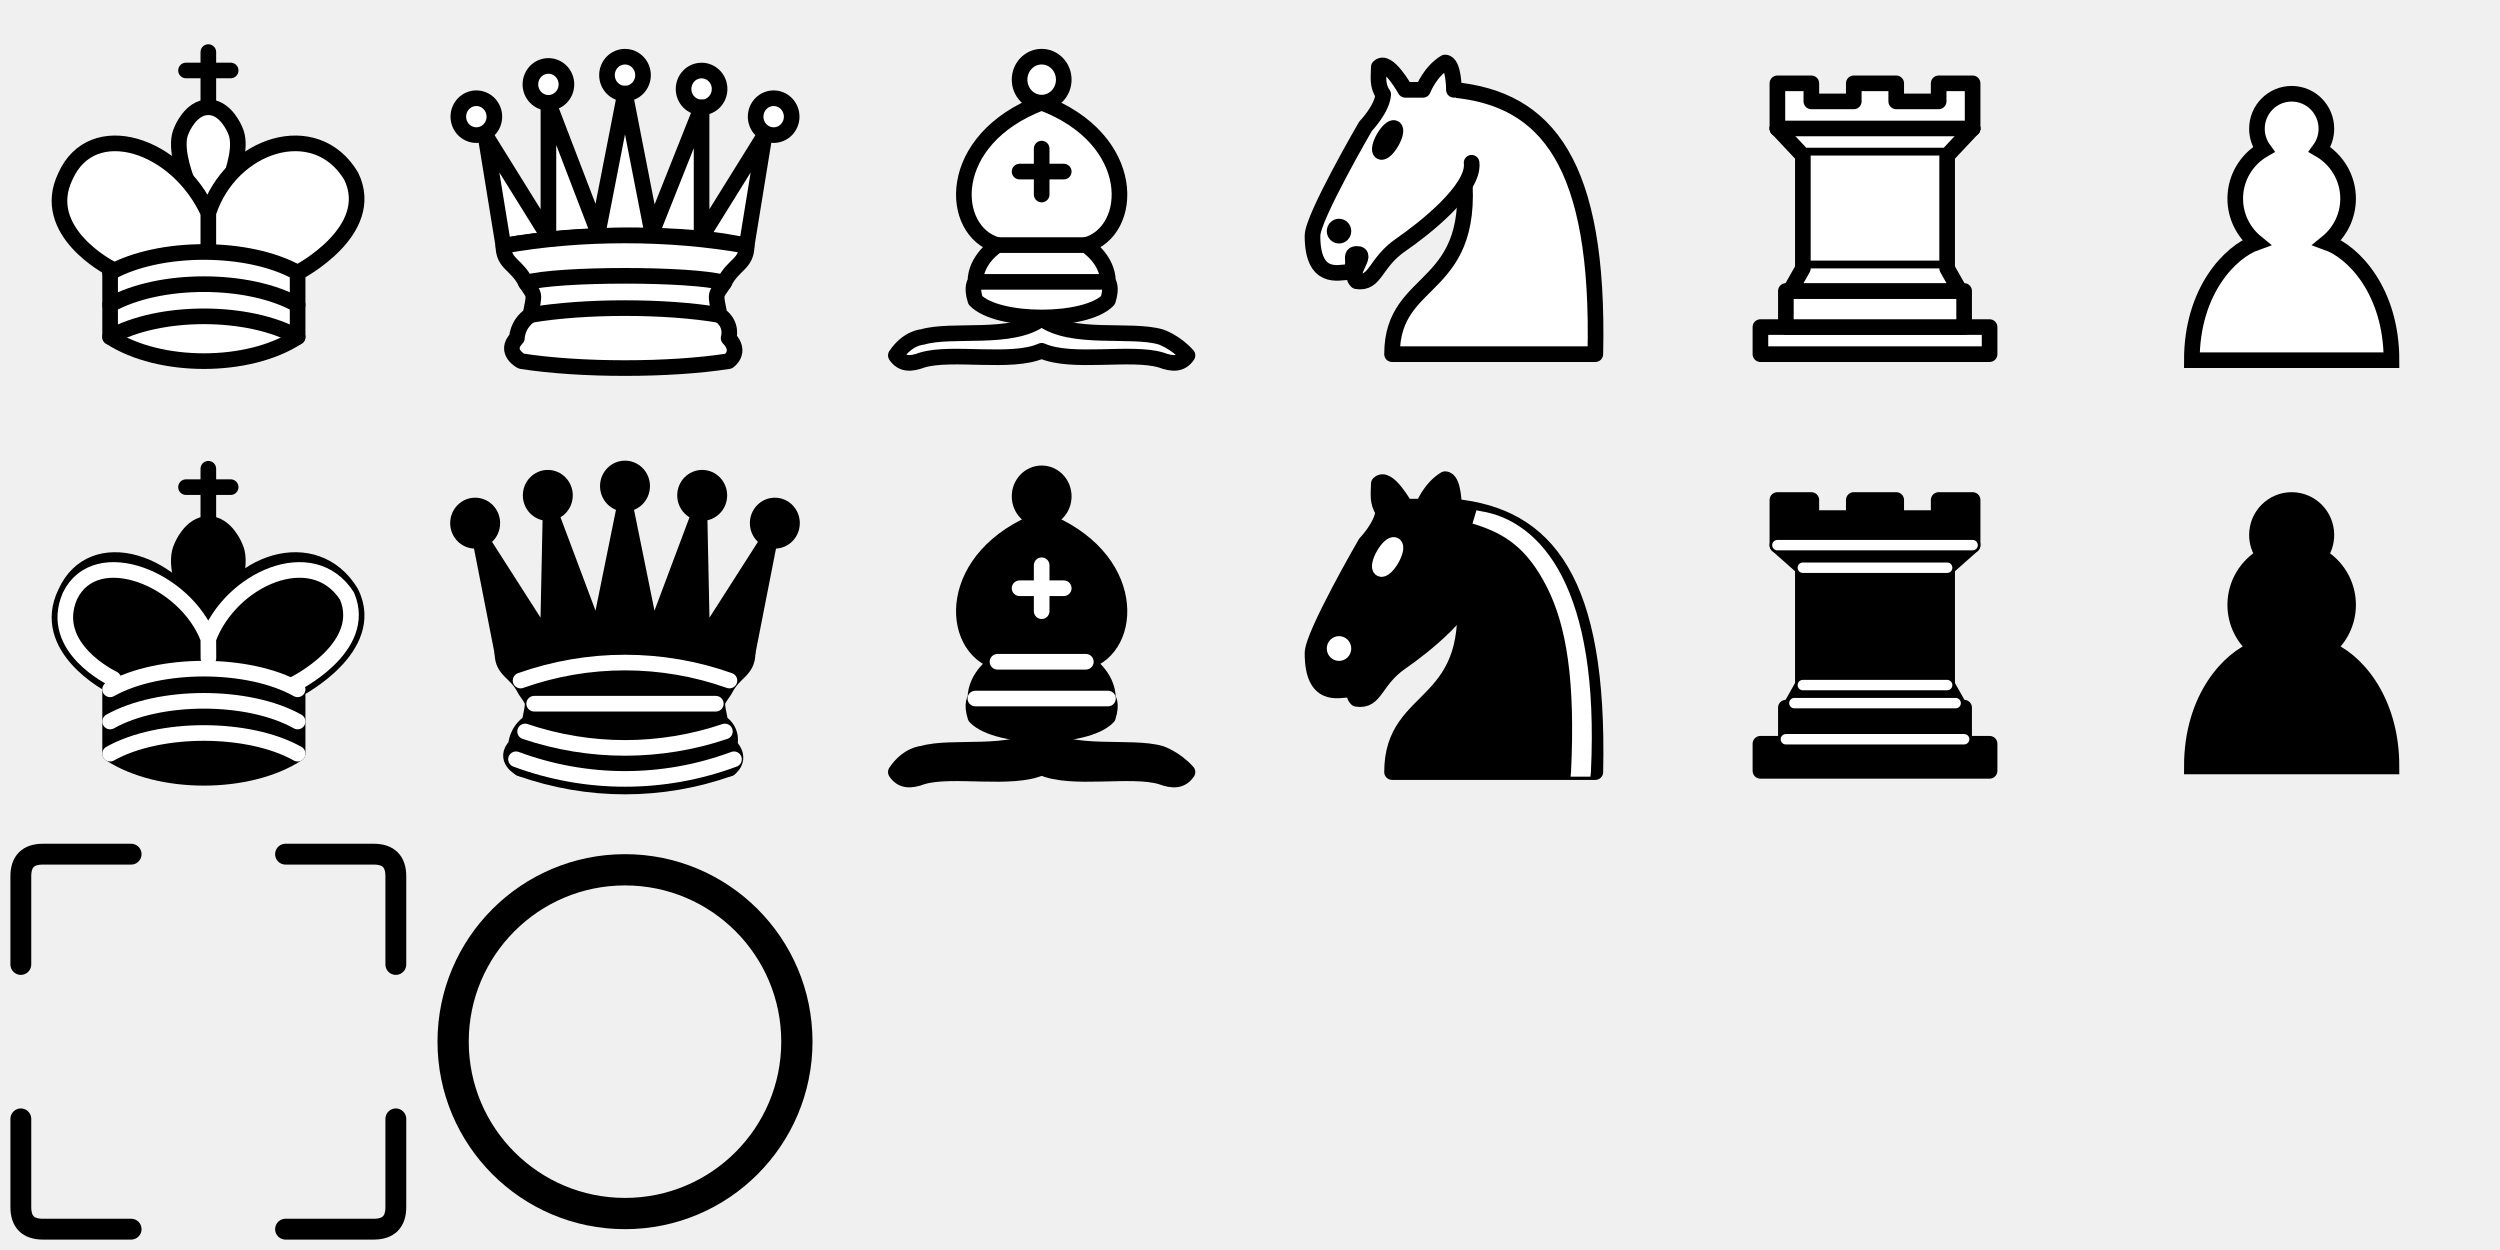
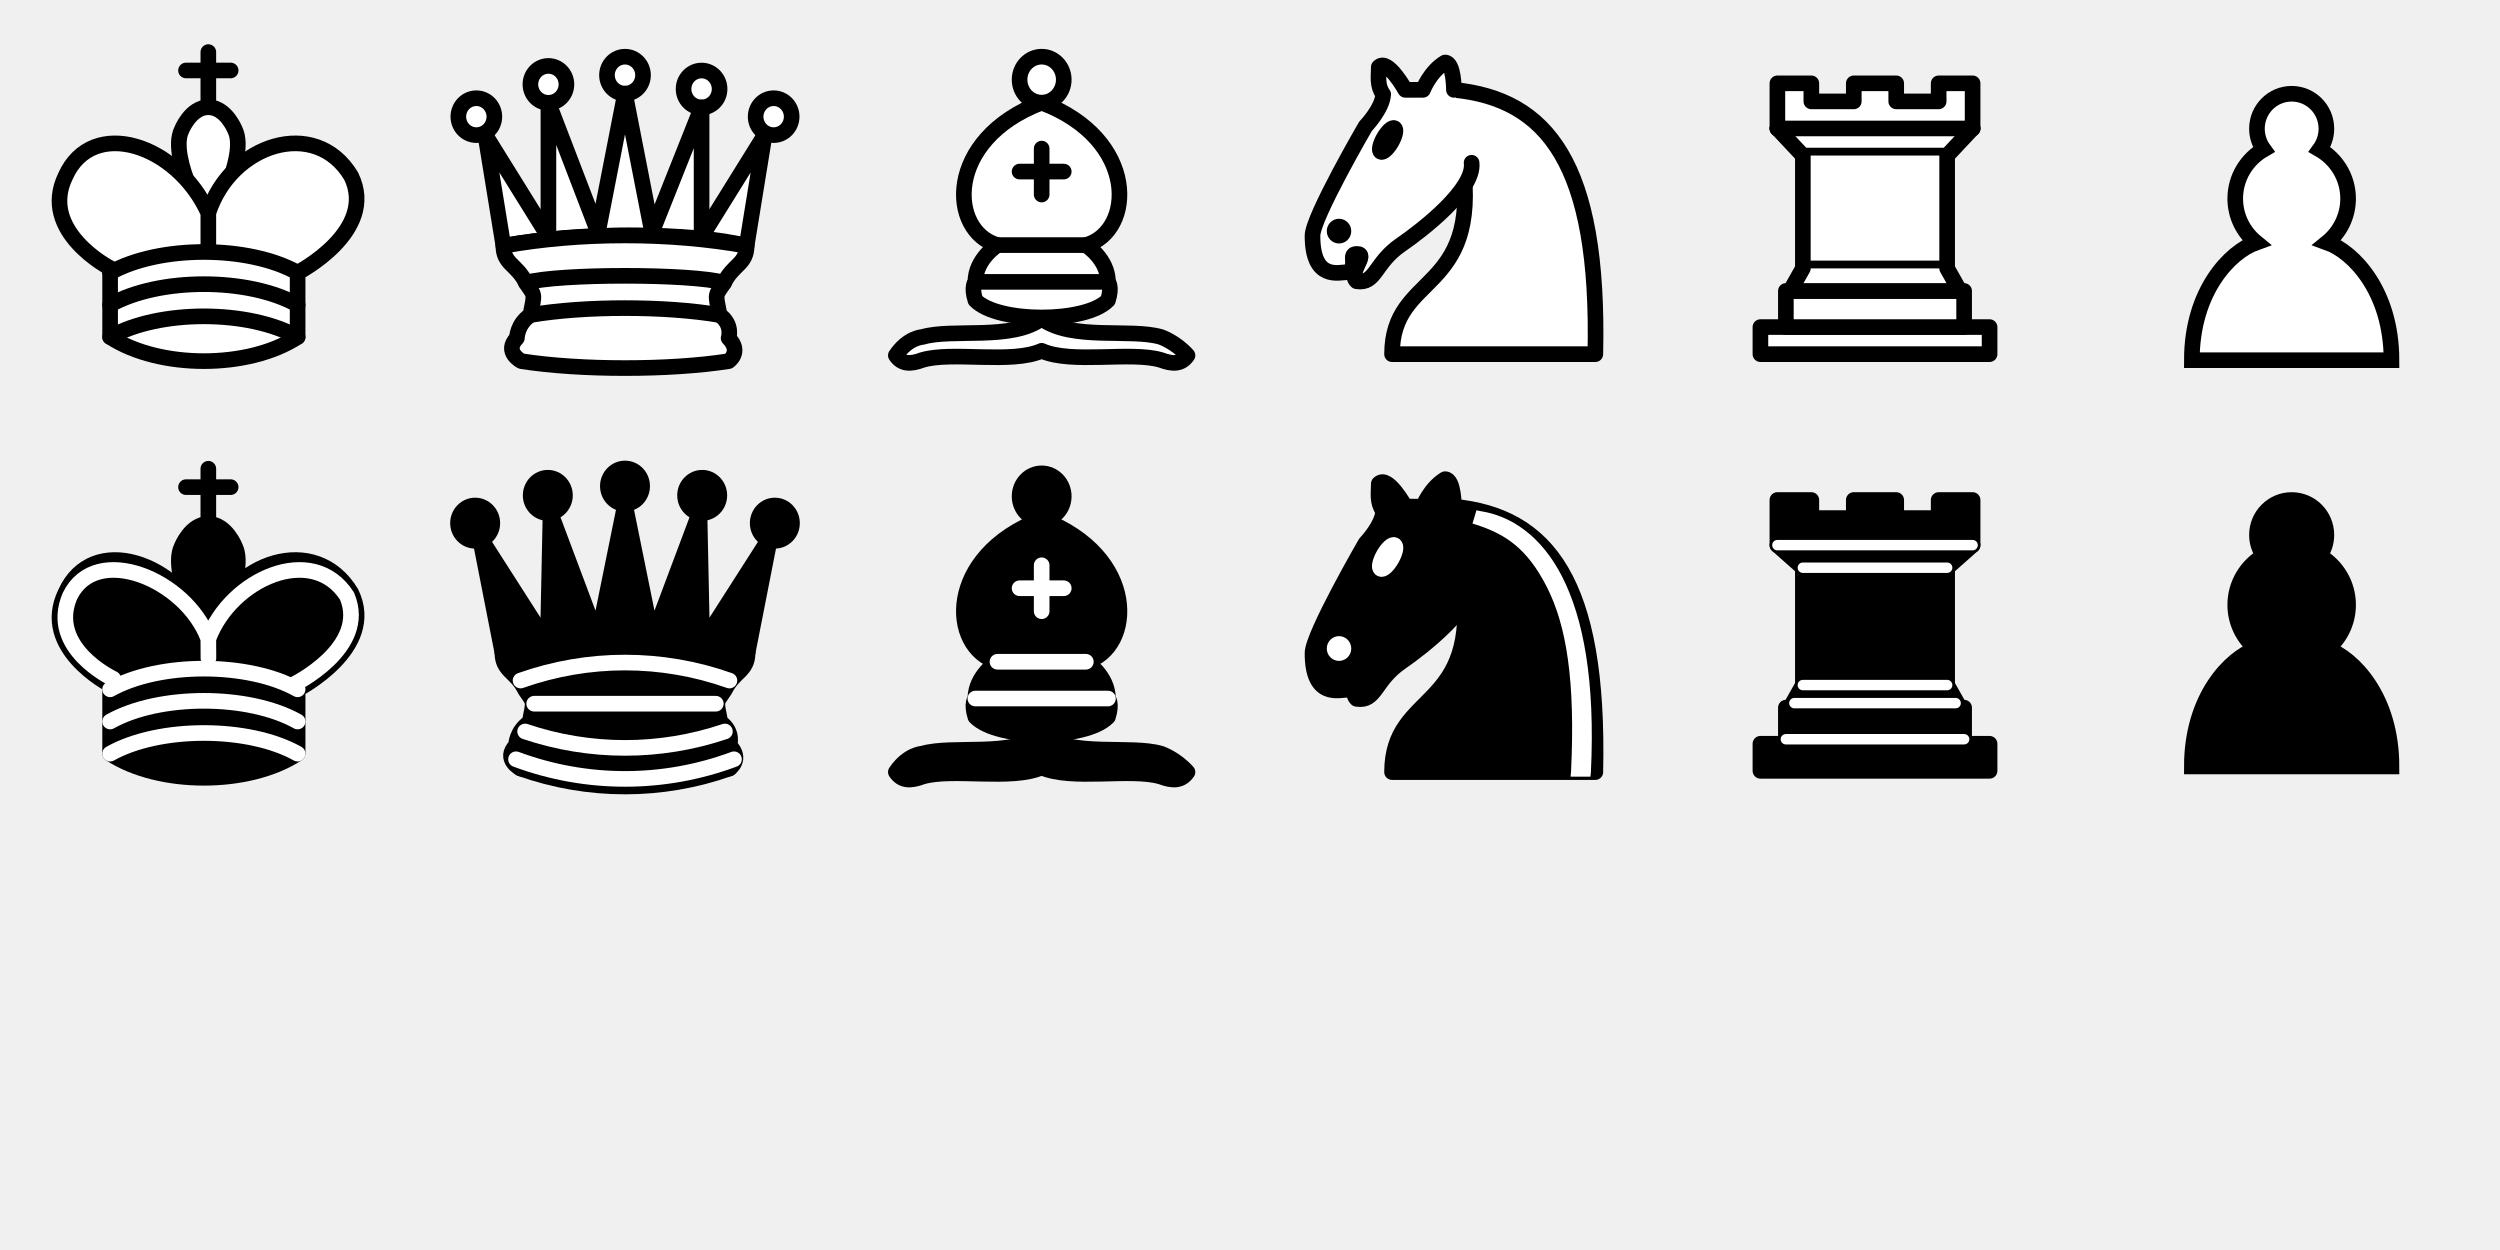
<svg xmlns="http://www.w3.org/2000/svg" width="240px" height="120px" viewBox="0 0 240 120" version="1.1">
  <defs />
  <g id="Sprite" stroke="none" stroke-width="1" fill="none" fill-rule="evenodd">
    <g id="wk" stroke-linecap="round" stroke-linejoin="round" transform="translate(5, 5)" stroke="#000000" stroke-width="1.5">
      <path d="M15,4.968 L15,0" id="Shape" />
      <path d="M12.857,1.765 L17.143,1.765" id="Shape" />
      <path d="M17.571,7.5 C17.571,7.5 16.714,5.294 15,5.294 C13.286,5.294 12.429,7.5 12.429,7.5 C11.143,10.147 15,16.765 15,16.765 C15,16.765 18.857,10.147 17.571,7.5 Z" id="Shape" fill="#FFFFFF" fill-rule="nonzero" />
      <path d="M5.571,27.353 C10.286,30.441 18.857,30.441 23.571,27.353 L23.571,21.176 C23.571,21.176 31.286,17.206 28.714,11.912 C25.286,6.176 17.143,8.824 15,15.441 L15,18.529 L15,15.441 C12,8.824 3.857,6.176 1.286,11.912 C-1.286,17.206 5.571,20.735 5.571,20.735 L5.571,27.353 Z" id="Shape" fill="#FFFFFF" fill-rule="nonzero" />
      <path d="M5.571,21.176 C10.286,18.529 18.857,18.529 23.571,21.176" id="Shape" />
      <path d="M5.571,24.265 C10.286,21.618 18.857,21.618 23.571,24.265" id="Shape" />
      <path d="M5.571,27.353 C10.286,24.706 18.857,24.706 23.571,27.353" id="Shape" />
    </g>
    <g id="wq" stroke-linecap="round" stroke-linejoin="round" transform="translate(44, 5)" stroke="#000000" stroke-width="1.5">
      <path d="M3.459,6.2 C3.459,7.178 2.685,7.971 1.73,7.971 C0.774,7.971 0,7.178 0,6.2 C0,5.222 0.774,4.429 1.73,4.429 C2.685,4.429 3.459,5.222 3.459,6.2 Z" id="Shape" fill="#FFFFFF" />
      <path d="M17.73,2.214 C17.73,3.193 16.955,3.986 16,3.986 C15.045,3.986 14.27,3.193 14.27,2.214 C14.27,1.236 15.045,0.443 16,0.443 C16.955,0.443 17.73,1.236 17.73,2.214 Z" id="Shape" fill="#FFFFFF" />
      <path d="M32,6.2 C32,7.178 31.226,7.971 30.27,7.971 C29.315,7.971 28.541,7.178 28.541,6.2 C28.541,5.222 29.315,4.429 30.27,4.429 C31.226,4.429 32,5.222 32,6.2 Z" id="Shape" fill="#FFFFFF" />
      <path d="M10.378,3.1 C10.378,4.078 9.604,4.871 8.649,4.871 C7.693,4.871 6.919,4.078 6.919,3.1 C6.919,2.122 7.693,1.329 8.649,1.329 C9.604,1.329 10.378,2.122 10.378,3.1 Z" id="Shape" fill="#FFFFFF" />
      <path d="M25.081,3.543 C25.081,4.521 24.307,5.314 23.351,5.314 C22.396,5.314 21.622,4.521 21.622,3.543 C21.622,2.565 22.396,1.771 23.351,1.771 C24.307,1.771 25.081,2.565 25.081,3.543 Z" id="Shape" fill="#FFFFFF" />
      <path d="M4.324,18.6 C11.676,17.271 22.486,17.271 27.676,18.6 L29.405,7.971 L23.351,17.714 L23.351,5.314 L18.595,17.271 L16,3.986 L13.405,17.271 L8.649,4.871 L8.649,17.714 L2.595,7.971 L4.324,18.6 Z" id="Shape" fill="#FFFFFF" />
      <path d="M4.324,18.6 C4.324,20.371 5.622,20.371 6.486,22.143 C7.351,23.471 7.351,23.029 6.919,25.243 C5.622,26.129 5.622,27.457 5.622,27.457 C4.324,28.786 6.054,29.671 6.054,29.671 C11.676,30.557 20.324,30.557 25.946,29.671 C25.946,29.671 27.243,28.786 25.946,27.457 C25.946,27.457 26.378,26.129 25.081,25.243 C24.649,23.029 24.649,23.471 25.514,22.143 C26.378,20.371 27.676,20.371 27.676,18.6 C20.324,17.271 11.676,17.271 4.324,18.6 Z" id="Shape" fill="#FFFFFF" />
      <path d="M6.486,22.143 C9.514,21.257 22.486,21.257 25.514,22.143" id="Shape" />
      <path d="M6.919,25.243 C12.108,24.357 19.892,24.357 25.081,25.243" id="Shape" />
    </g>
    <g id="wb" stroke-linecap="round" stroke-linejoin="round" transform="translate(86, 5)" stroke="#000000" stroke-width="1.5">
      <g id="Group" fill="#FFFFFF" fill-rule="nonzero">
        <path d="M2.545,27.353 C5.422,26.497 11.124,27.732 14,25.588 C16.876,27.732 22.578,26.497 25.455,27.353 C25.455,27.353 26.855,27.829 28,29.118 C27.423,29.974 26.6,29.991 25.455,29.559 C22.578,28.703 16.876,29.965 14,28.676 C11.124,29.965 5.422,28.703 2.545,29.559 C1.397,29.991 0.574,29.974 0,29.118 C1.149,27.406 2.545,27.353 2.545,27.353 Z" id="Shape" />
        <path d="M7.636,23.824 C9.758,26.029 18.242,26.029 20.364,23.824 C20.788,22.5 20.364,22.059 20.364,22.059 C20.364,19.853 18.242,18.529 18.242,18.529 C22.909,17.206 23.333,8.382 14,4.853 C4.667,8.382 5.091,17.206 9.758,18.529 C9.758,18.529 7.636,19.853 7.636,22.059 C7.636,22.059 7.212,22.5 7.636,23.824 Z" id="Shape" />
        <path d="M16.121,2.647 C16.121,3.865 15.172,4.853 14,4.853 C12.828,4.853 11.879,3.865 11.879,2.647 C11.879,1.429 12.828,0.441 14,0.441 C15.172,0.441 16.121,1.429 16.121,2.647 Z" id="Shape" />
      </g>
      <path d="M9.758,18.529 L18.242,18.529 M7.636,22.059 L20.364,22.059 M14,9.265 L14,13.676 M11.879,11.471 L16.121,11.471" id="Shape" />
    </g>
    <g id="wn" stroke-linecap="round" stroke-linejoin="round" transform="translate(126, 6)" fill-rule="nonzero" stroke="#000000">
      <path d="M13.576,2.625 C22.485,3.5 27.576,9.625 27.152,28 L7.636,28 C7.636,20.125 16.121,22.312 14.424,9.625" id="Shape" stroke-width="1.5" fill="#FFFFFF" />
      <path d="M15.273,9.625 C15.595,12.171 10.564,16.074 8.485,17.5 C5.939,19.25 6.092,21.297 4.242,21 C3.358,20.177 5.439,18.34 4.242,18.375 C3.394,18.375 4.404,19.451 3.394,20.125 C2.545,20.125 -0.003,21 0,16.625 C0,14.875 5.091,6.125 5.091,6.125 C5.091,6.125 6.695,4.463 6.788,3.062 C6.168,2.193 6.364,1.312 6.364,0.438 C7.212,-0.438 8.909,2.625 8.909,2.625 L10.606,2.625 C10.606,2.625 11.268,0.882 12.727,0 C13.576,0 13.576,2.625 13.576,2.625" id="Shape" stroke-width="1.5" fill="#FFFFFF" />
      <path d="M2.97,16.188 C2.97,16.429 2.78,16.625 2.545,16.625 C2.311,16.625 2.121,16.429 2.121,16.188 C2.121,15.946 2.311,15.75 2.545,15.75 C2.78,15.75 2.97,15.946 2.97,16.188 Z" id="Shape" stroke-width="1.5" fill="#000000" />
      <path d="M7.636,7.438 C7.636,8.162 7.446,8.75 7.212,8.75 C6.978,8.75 6.788,8.162 6.788,7.438 C6.788,6.713 6.978,6.125 7.212,6.125 C7.446,6.125 7.636,6.713 7.636,7.438 Z" id="Shape" stroke-width="1.5" fill="#000000" transform="translate(7.212121, 7.4375) rotate(30.00073) translate(-7.212121, -7.4375) " />
    </g>
    <g id="wr" stroke-linecap="round" stroke-linejoin="round" transform="translate(169, 8)" stroke="#000000" stroke-width="1.5">
      <polygon id="Shape" fill="#FFFFFF" points="0 26 22 26 22 23.4 0 23.4" />
      <polygon id="Shape" fill="#FFFFFF" points="2.444 23.4 2.444 19.933 19.556 19.933 19.556 23.4" />
      <polyline id="Shape" fill="#FFFFFF" points="1.63 4.333 1.63 0 4.889 0 4.889 1.733 8.963 1.733 8.963 0 13.037 0 13.037 1.733 17.111 1.733 17.111 0 20.37 0 20.37 4.333" />
      <polyline id="Shape" fill="#FFFFFF" points="20.37 4.333 17.926 6.933 4.074 6.933 1.63 4.333" />
      <polyline id="Shape" fill="#FFFFFF" points="17.926 6.933 17.926 17.767 4.074 17.767 4.074 6.933" />
      <polyline id="Shape" fill="#FFFFFF" points="17.926 17.767 19.148 19.933 2.852 19.933 4.074 17.767" />
      <path d="M1.63,4.333 L20.37,4.333" id="Shape" />
    </g>
    <g id="wp" transform="translate(210, 9)" fill="#FFFFFF" fill-rule="nonzero" stroke="#000000" stroke-linecap="round" stroke-width="1.5">
      <path d="M10,0 C8.158,0 6.667,1.501 6.667,3.355 C6.667,4.101 6.908,4.789 7.317,5.351 C5.692,6.29 4.583,8.043 4.583,10.065 C4.583,11.767 5.367,13.285 6.592,14.283 C4.092,15.172 0.417,18.938 0.417,25.581 L19.583,25.581 C19.583,18.938 15.908,15.172 13.408,14.283 C14.633,13.285 15.417,11.767 15.417,10.065 C15.417,8.043 14.308,6.29 12.683,5.351 C13.092,4.789 13.333,4.101 13.333,3.355 C13.333,1.501 11.842,0 10,0 Z" id="Shape" />
    </g>
    <g id="bk" stroke-linecap="round" stroke-linejoin="round" transform="translate(5, 45)" stroke-width="1.5">
      <path d="M15,4.968 L15,0" id="Shape" stroke="#000000" />
      <path d="M15,16.765 C15,16.765 18.857,10.147 17.571,7.5 C17.571,7.5 16.714,5.294 15,5.294 C13.286,5.294 12.429,7.5 12.429,7.5 C11.143,10.147 15,16.765 15,16.765" id="Shape" stroke="#000000" fill="#000000" fill-rule="nonzero" />
      <path d="M5.571,27.353 C10.286,30.441 18.857,30.441 23.571,27.353 L23.571,21.176 C23.571,21.176 31.286,17.206 28.714,11.912 C25.286,6.176 17.143,8.824 15,15.441 L15,18.529 L15,15.441 C12,8.824 3.857,6.176 1.286,11.912 C-1.286,17.206 5.571,20.735 5.571,20.735 L5.571,27.353 Z" id="Shape" stroke="#000000" fill="#000000" fill-rule="nonzero" />
      <path d="M12.857,1.765 L17.143,1.765" id="Shape" stroke="#000000" />
      <path d="M23.143,20.735 C23.143,20.735 30.429,17.206 28.311,12.221 C24.986,7.059 17.143,10.588 15,16.324 L15.009,18.176 L15,16.324 C12.857,10.588 4.205,7.059 1.712,12.221 C-0.429,17.206 5.871,20.162 5.871,20.162" id="Shape" stroke="#FFFFFF" />
      <path d="M5.571,21.176 C10.286,18.529 18.857,18.529 23.571,21.176 M5.571,24.265 C10.286,21.618 18.857,21.618 23.571,24.265 M5.571,27.353 C10.286,24.706 18.857,24.706 23.571,27.353" id="Shape" stroke="#FFFFFF" />
    </g>
    <g id="bq" stroke-linecap="round" stroke-linejoin="round" transform="translate(43, 44)">
      <g id="Group" fill="#000000">
        <ellipse id="Oval" cx="2.615" cy="6.222" rx="2.397" ry="2.444" />
        <ellipse id="Oval" cx="9.59" cy="3.556" rx="2.397" ry="2.444" />
        <ellipse id="Oval" cx="17" cy="2.667" rx="2.397" ry="2.444" />
        <ellipse id="Oval" cx="24.41" cy="3.556" rx="2.397" ry="2.444" />
        <ellipse id="Oval" cx="31.385" cy="6.222" rx="2.397" ry="2.444" />
      </g>
      <path d="M5.231,18.667 C12.641,17.333 23.538,17.333 28.769,18.667 L30.949,7.556 L24.41,17.778 L24.149,5.244 L19.615,17.333 L17,4.444 L14.385,17.333 L9.851,5.244 L9.59,17.778 L3.051,7.556 L5.231,18.667 Z" id="crown" stroke="#000000" stroke-width="1.5" fill="#000000" />
      <path d="M5.231,18.667 C5.231,20.444 6.538,20.444 7.41,22.222 C8.282,23.556 8.282,23.111 7.846,25.333 C6.538,26.222 6.538,27.556 6.538,27.556 C5.231,28.889 6.974,29.778 6.974,29.778 C12.641,30.667 21.359,30.667 27.026,29.778 C27.026,29.778 28.333,28.889 27.026,27.556 C27.026,27.556 27.462,26.222 26.154,25.333 C25.718,23.111 25.718,23.556 26.59,22.222 C27.462,20.444 28.769,20.444 28.769,18.667 C21.359,17.333 12.641,17.333 5.231,18.667 Z" id="Shape" stroke="#000000" stroke-width="1.5" fill="#000000" />
      <path d="M6.974,29.778 C13.467,32.081 20.533,32.081 27.026,29.778" id="Shape" stroke="#000000" stroke-width="1.5" />
      <path d="M6.974,21.333 C13.467,19.03 20.533,19.03 27.026,21.333" id="Shape" stroke="#FFFFFF" stroke-width="1.5" />
      <path d="M8.282,23.556 L25.718,23.556" id="Shape" stroke="#FFFFFF" stroke-width="1.5" />
      <path d="M7.41,26.222 C13.637,28.324 20.363,28.324 26.59,26.222" id="Shape" stroke="#FFFFFF" stroke-width="1.5" />
      <path d="M6.538,28.889 C13.295,31.403 20.705,31.403 27.462,28.889" id="Shape" stroke="#FFFFFF" stroke-width="1.5" />
    </g>
    <g id="bb" stroke-linecap="round" stroke-linejoin="round" transform="translate(86, 45)" stroke-width="1.5">
      <g id="Group" fill="#000000" fill-rule="nonzero" stroke="#000000">
        <path d="M2.545,27.353 C5.422,26.497 11.124,27.732 14,25.588 C16.876,27.732 22.578,26.497 25.455,27.353 C25.455,27.353 26.855,27.829 28,29.118 C27.423,29.974 26.6,29.991 25.455,29.559 C22.578,28.703 16.876,29.965 14,28.676 C11.124,29.965 5.422,28.703 2.545,29.559 C1.397,29.991 0.574,29.974 0,29.118 C1.149,27.406 2.545,27.353 2.545,27.353 Z" id="Shape" />
        <path d="M7.636,23.824 C9.758,26.029 18.242,26.029 20.364,23.824 C20.788,22.5 20.364,22.059 20.364,22.059 C20.364,19.853 18.242,18.529 18.242,18.529 C22.909,17.206 23.333,8.382 14,4.853 C4.667,8.382 5.091,17.206 9.758,18.529 C9.758,18.529 7.636,19.853 7.636,22.059 C7.636,22.059 7.212,22.5 7.636,23.824 Z" id="Shape" />
        <path d="M16.121,2.647 C16.121,3.865 15.172,4.853 14,4.853 C12.828,4.853 11.879,3.865 11.879,2.647 C11.879,1.429 12.828,0.441 14,0.441 C15.172,0.441 16.121,1.429 16.121,2.647 Z" id="Shape" />
      </g>
      <path d="M9.758,18.529 L18.242,18.529 M7.636,22.059 L20.364,22.059 M14,9.265 L14,13.676 M11.879,11.471 L16.121,11.471" id="Shape" stroke="#FFFFFF" />
    </g>
    <g id="bn" stroke-linecap="round" stroke-linejoin="round" transform="translate(126, 46)" fill-rule="nonzero">
      <path d="M13.576,2.636 C22.485,3.515 27.576,9.667 27.152,28.121 L7.636,28.121 C7.636,20.212 16.121,22.409 14.424,9.667" id="Shape" stroke="#000000" stroke-width="1.5" fill="#000000" />
      <path d="M15.273,9.667 C15.595,12.224 10.564,16.143 8.485,17.576 C5.939,19.333 6.092,21.39 4.242,21.091 C3.358,20.265 5.439,18.419 4.242,18.455 C3.394,18.455 4.404,19.535 3.394,20.212 C2.545,20.212 -0.003,21.091 0,16.697 C0,14.939 5.091,6.152 5.091,6.152 C5.091,6.152 6.695,4.482 6.788,3.076 C6.168,2.202 6.364,1.318 6.364,0.439 C7.212,-0.439 8.909,2.636 8.909,2.636 L10.606,2.636 C10.606,2.636 11.268,0.886 12.727,0 C13.576,0 13.576,2.636 13.576,2.636" id="Shape" stroke="#000000" stroke-width="1.5" fill="#000000" />
      <path d="M2.97,16.258 C2.97,16.5 2.78,16.697 2.545,16.697 C2.311,16.697 2.121,16.5 2.121,16.258 C2.121,16.015 2.311,15.818 2.545,15.818 C2.78,15.818 2.97,16.015 2.97,16.258 Z" id="Shape" stroke="#FFFFFF" stroke-width="1.5" fill="#FFFFFF" />
      <path d="M7.636,7.47 C7.636,8.198 7.446,8.788 7.212,8.788 C6.978,8.788 6.788,8.198 6.788,7.47 C6.788,6.742 6.978,6.152 7.212,6.152 C7.446,6.152 7.636,6.742 7.636,7.47 Z" id="Shape" stroke="#FFFFFF" stroke-width="1.5" fill="#FFFFFF" transform="translate(7.212121, 7.469697) rotate(30.00073) translate(-7.212121, -7.469697) " />
      <path d="M15.739,2.988 L15.358,4.262 L15.782,4.394 C18.455,5.273 20.576,6.582 22.485,10.326 C24.394,14.069 25.242,19.386 24.818,28.121 L24.776,28.561 L26.685,28.561 L26.727,28.121 C27.152,19.281 25.981,13.314 23.97,9.368 C21.959,5.422 19.057,3.533 16.172,3.076 L15.739,2.988 Z" id="Shape" fill="#FFFFFF" />
    </g>
    <g id="br" stroke-linecap="round" stroke-linejoin="round" transform="translate(169, 48)">
      <polygon id="Shape" stroke="#000000" stroke-width="1.5" fill="#000000" points="0 26 22 26 22 23.4 0 23.4" />
      <polygon id="Shape" stroke="#000000" stroke-width="1.5" fill="#000000" points="2.852 19.933 4.074 17.767 17.926 17.767 19.148 19.933" />
      <polygon id="Shape" stroke="#000000" stroke-width="1.5" fill="#000000" points="2.444 23.4 2.444 19.933 19.556 19.933 19.556 23.4" />
      <polygon id="Shape" stroke="#000000" stroke-width="1.5" fill="#000000" points="4.074 17.767 4.074 6.5 17.926 6.5 17.926 17.767" />
      <polygon id="Shape" stroke="#000000" stroke-width="1.5" fill="#000000" points="4.074 6.5 1.63 4.333 20.37 4.333 17.926 6.5" />
      <polygon id="Shape" stroke="#000000" stroke-width="1.5" fill="#000000" points="1.63 4.333 1.63 0 4.889 0 4.889 1.733 8.963 1.733 8.963 0 13.037 0 13.037 1.733 17.111 1.733 17.111 0 20.37 0 20.37 4.333" />
      <polyline id="Shape" stroke="#FFFFFF" points="2.444 22.967 19.556 22.967 19.556 22.967" />
      <path d="M3.259,19.5 L18.741,19.5" id="Shape" stroke="#FFFFFF" />
      <path d="M4.074,17.767 L17.926,17.767" id="Shape" stroke="#FFFFFF" />
      <path d="M4.074,6.5 L17.926,6.5" id="Shape" stroke="#FFFFFF" />
      <path d="M1.63,4.333 L20.37,4.333" id="Shape" stroke="#FFFFFF" />
    </g>
    <g id="bp" transform="translate(210, 48)" fill="#000000" fill-rule="nonzero" stroke="#000000" stroke-linecap="round" stroke-width="1.5">
      <path d="M10,0 C8.158,0 6.667,1.501 6.667,3.355 C6.667,4.101 6.908,4.789 7.317,5.351 C5.692,6.29 4.583,8.043 4.583,10.065 C4.583,11.767 5.367,13.285 6.592,14.283 C4.092,15.172 0.417,18.938 0.417,25.581 L19.583,25.581 C19.583,18.938 15.908,15.172 13.408,14.283 C14.633,13.285 15.417,11.767 15.417,10.065 C15.417,8.043 14.308,6.29 12.683,5.351 C13.092,4.789 13.333,4.101 13.333,3.355 C13.333,1.501 11.842,0 10,0 Z" id="Shape" />
    </g>
-     <g id="marker1" transform="translate(2, 82)" stroke="#000000" stroke-linecap="round" stroke-width="2">
+     <g id="marker1" transform="translate(2, 82)" stroke-linecap="round" stroke-width="2">
      <path d="M2.66453526e-15,10.588 L2.66453526e-15,2.118 C1.83894719e-15,1.412 0.176,0.882 0.529,0.529 C0.882,0.176 1.412,-9.8016851e-15 2.118,-2.84217094e-14 L10.588,-2.84217094e-14" id="Path" />
      <path d="M25.412,36 L25.412,27.529 C25.412,26.824 25.588,26.294 25.941,25.941 C26.294,25.588 26.824,25.412 27.529,25.412 L36,25.412" id="Path" transform="translate(30.70588, 30.70588) rotate(-180) translate(-30.70588, -30.70588) " />
      <path d="M0,36 L0,27.529 C-8.25588066e-16,26.824 0.176,26.294 0.529,25.941 C0.882,25.588 1.412,25.412 2.118,25.412 L10.588,25.412" id="Path" transform="translate(5.294118, 30.70588) rotate(-90) translate(-5.294118, -30.70588) " />
      <path d="M25.412,10.588 L25.412,2.118 C25.412,1.412 25.588,0.882 25.941,0.529 C26.294,0.176 26.824,1.86200243e-14 27.529,0 L36,0" id="Path" transform="translate(30.70588, 5.294118) rotate(-270) translate(-30.70588, -5.294118) " />
    </g>
-     <g id="marker2" transform="translate(42, 82)" stroke="#000000" stroke-width="3">
+     <g id="marker2" transform="translate(42, 82)" stroke-width="3">
      <circle id="Oval-2" cx="18" cy="18" r="16.5" />
    </g>
  </g>
</svg>
